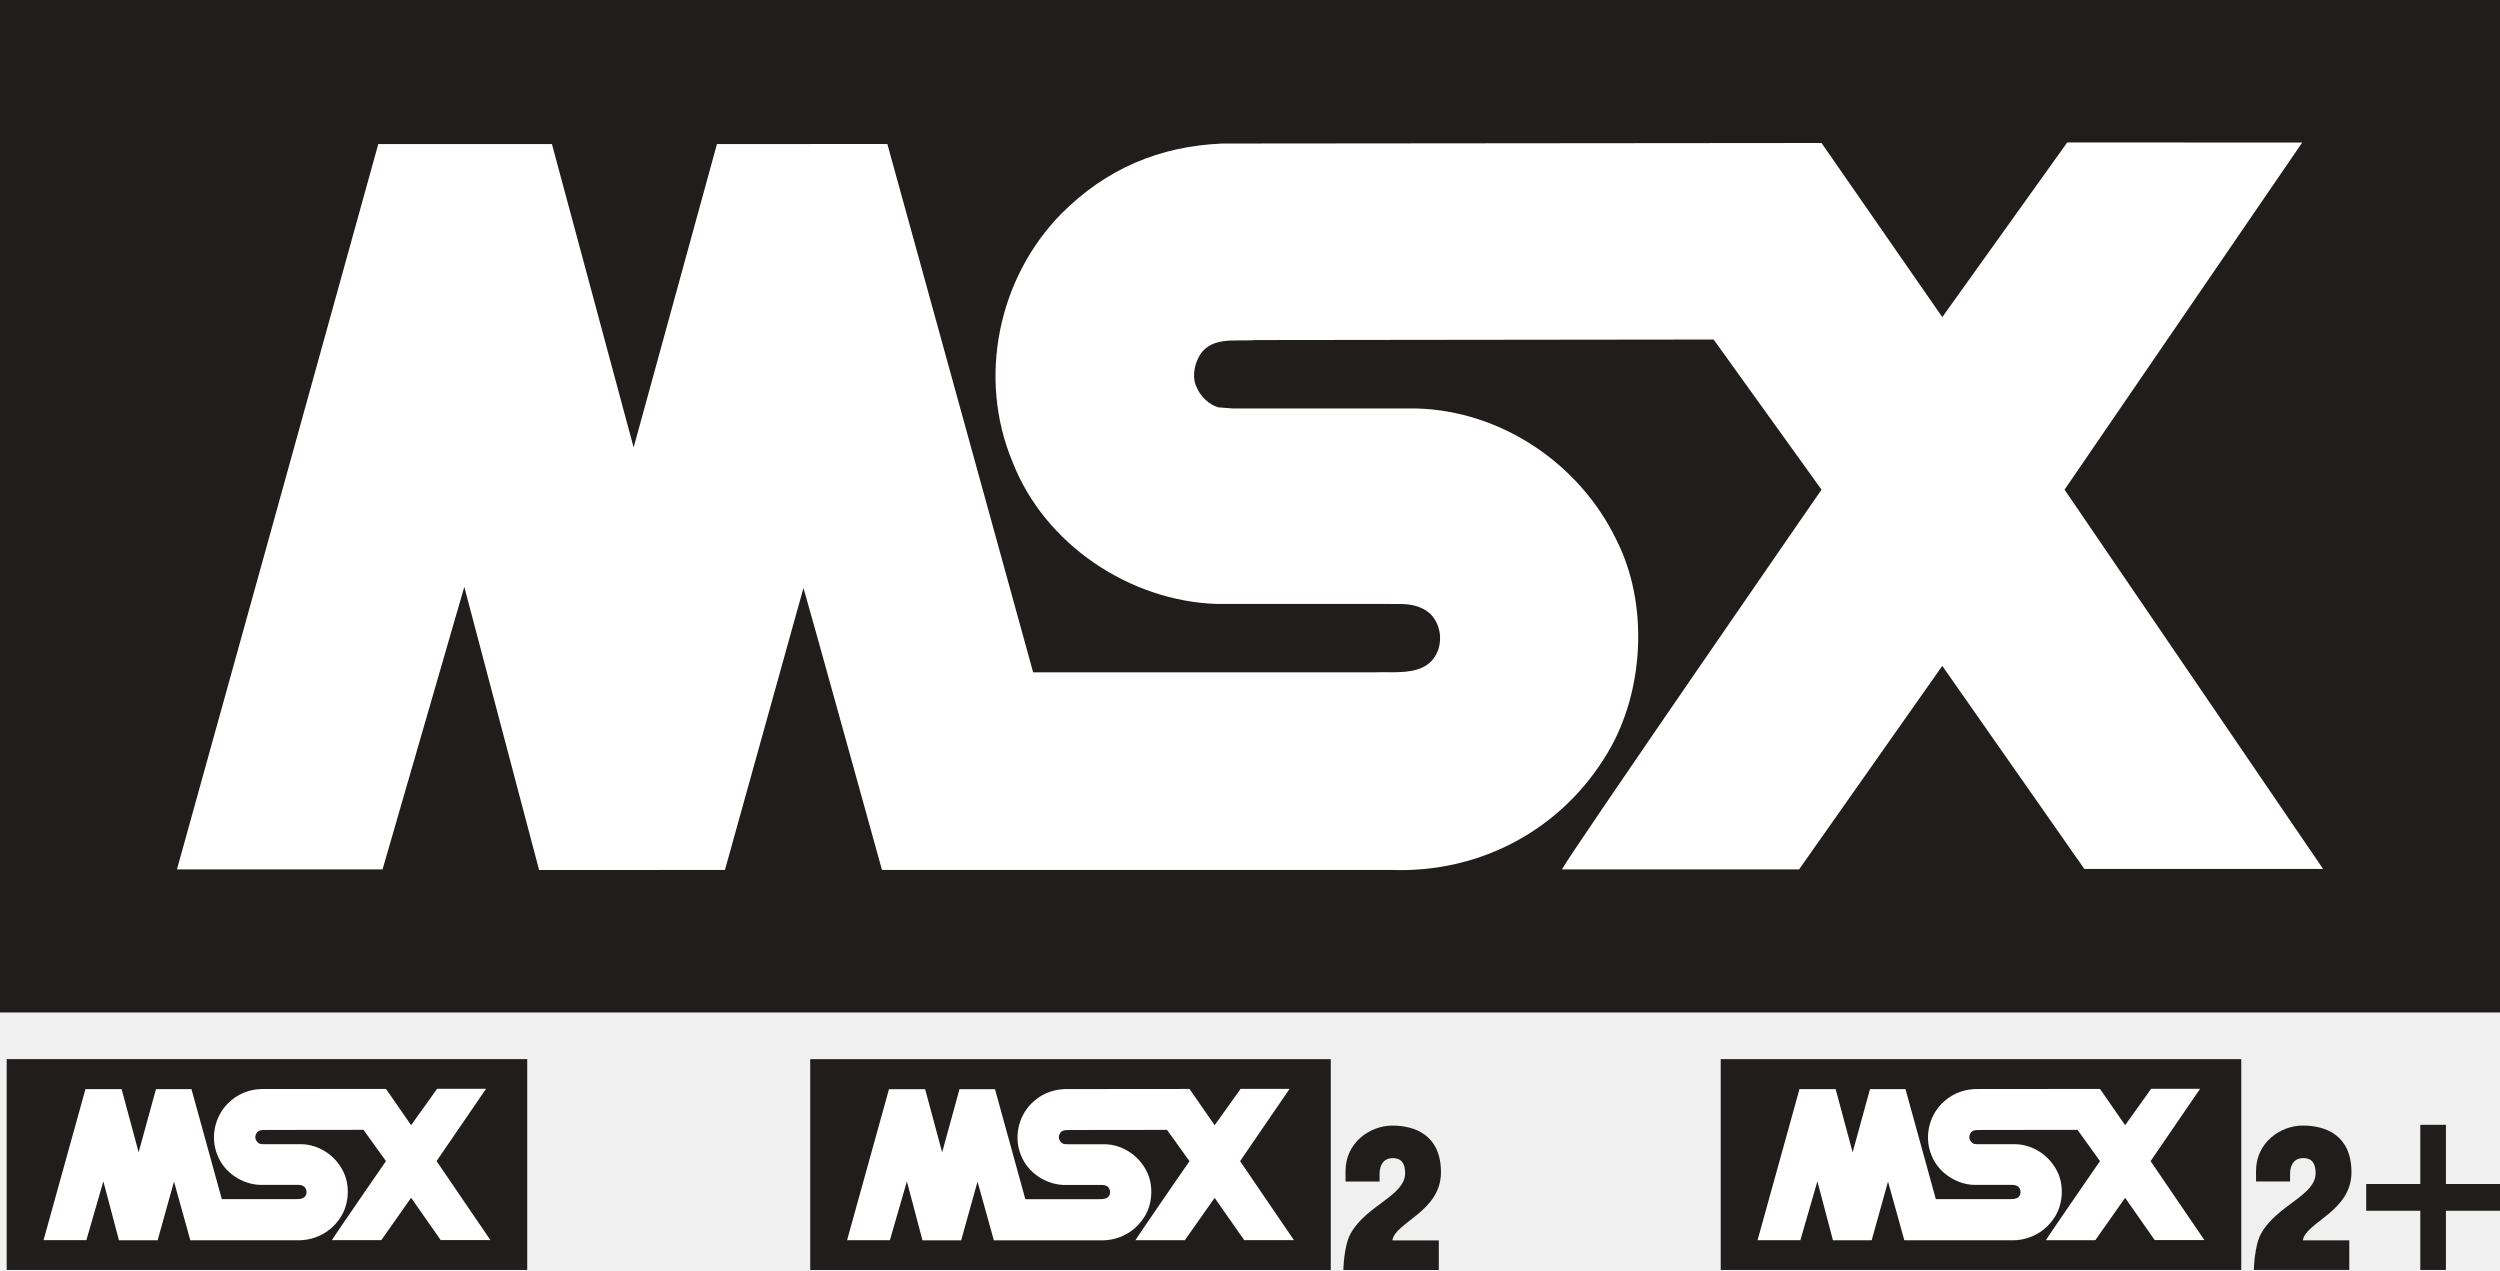
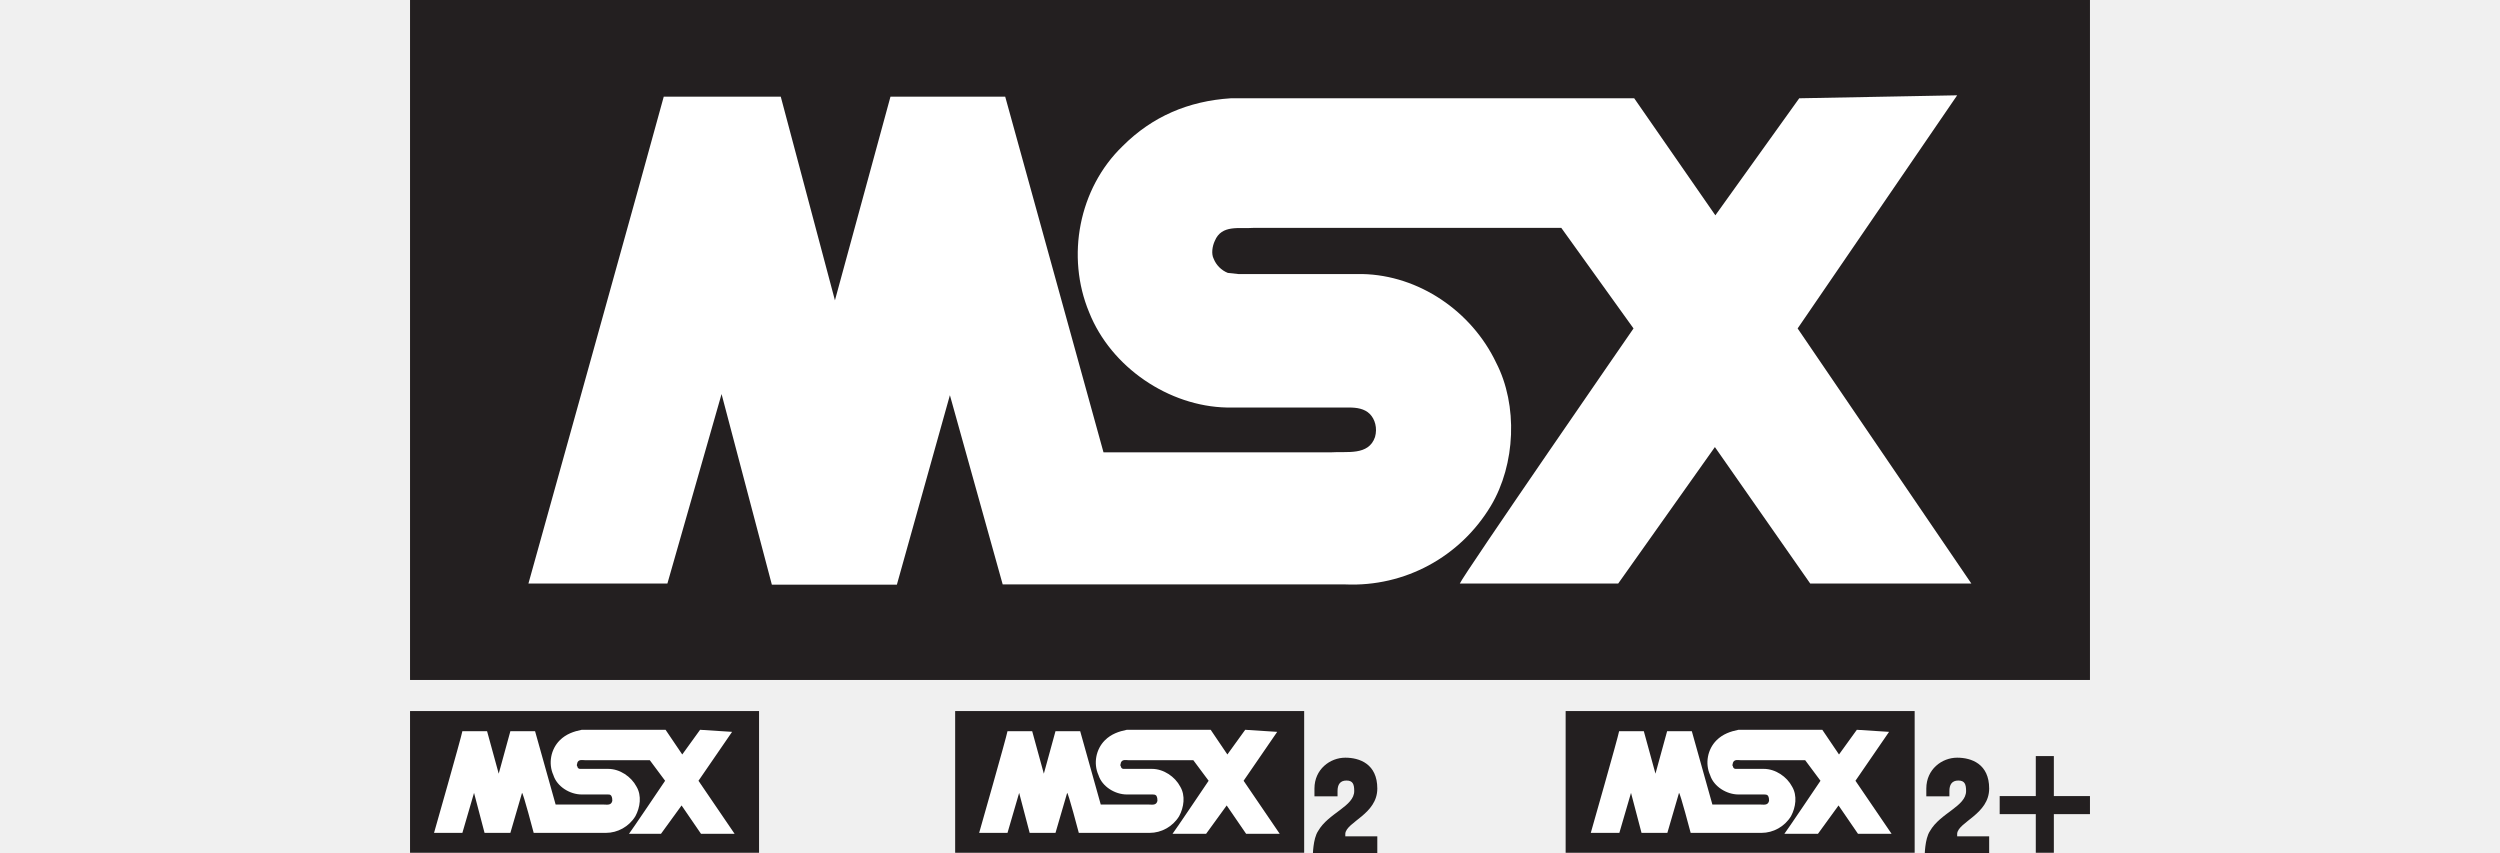
- <svg xmlns="http://www.w3.org/2000/svg" viewBox="0 0 162.992 82.8" height="82.8" width="162.992" xml:space="preserve" version="1.1" id="svg2">
-   <defs id="defs6">
-     <clipPath id="clipPath18" clipPathUnits="userSpaceOnUse">
-       <path id="path20" d="m 0,66.24 130.394,0 0,-66.24 L 0,0 0,66.24 Z" />
-     </clipPath>
-   </defs>
-   <g transform="matrix(1.25,0,0,-1.25,0,82.8)" id="g10">
-     <path id="path12" style="fill:#211d1d;fill-opacity:1;fill-rule:nonzero;stroke:none" d="m 0,13.432 130.394,0 0,52.808 L 0,66.24 0,13.432 Z" />
-     <g id="g14">
-       <g clip-path="url(#clipPath18)" id="g16">
-         <g transform="translate(120.0776,58.8065)" id="g22">
-           <path id="path24" style="fill:#ffffff;fill-opacity:1;fill-rule:nonzero;stroke:none" d="m 0,0 -12.396,-18.106 13.483,-19.781 -12.451,0 -7.409,10.59 -7.469,-10.615 -12.369,0 c 0.336,0.697 13.54,19.806 13.54,19.806 l -5.628,7.831 -23.875,-0.028 c -1.113,-0.088 -2.478,0.25 -3.037,-1.006 -0.195,-0.416 -0.279,-1.029 -0.054,-1.449 0.193,-0.473 0.64,-0.918 1.14,-1.056 l 0.752,-0.057 9.556,0 c 4.428,-0.111 8.526,-2.867 10.446,-6.852 1.701,-3.343 1.45,-7.912 -0.446,-11.09 -2.394,-4.037 -6.658,-6.294 -11.281,-6.128 l -26.578,0 c 0,0 -4.068,14.683 -4.095,14.709 l -4.096,-14.709 -9.693,-0.002 -3.901,14.767 -4.264,-14.736 -10.724,0 c 0,0 9.861,35.49 10.502,37.832 l 9.056,0 4.262,-15.824 4.346,15.824 8.887,0.002 7.605,-27.557 17.718,0 c 1.223,0.059 2.924,-0.275 3.426,1.227 0.195,0.672 0.029,1.367 -0.445,1.84 -0.447,0.39 -1.004,0.5 -1.588,0.5 l -9.527,0.002 c -4.514,0.138 -8.998,3.091 -10.67,7.435 -1.81,4.348 -0.752,9.559 2.563,12.924 2.339,2.346 5.125,3.516 8.386,3.654 l 31.257,0.028 6.298,-9.081 6.515,9.108 L 0,0 Z" />
-         </g>
-         <path id="path26" style="fill:#211d1d;fill-opacity:1;fill-rule:nonzero;stroke:none" d="m 69.409,0 -27.15,0 0,10.996 27.15,0 0,-10.996 z" />
-         <g transform="translate(67.2611,9.4477)" id="g28">
-           <path id="path30" style="fill:#ffffff;fill-opacity:1;fill-rule:nonzero;stroke:none" d="m 0,0 -2.581,-3.77 2.807,-4.119 -2.592,0 -1.543,2.205 -1.555,-2.21 -2.575,0 c 0.07,0.145 2.819,4.124 2.819,4.124 l -1.172,1.631 -4.971,-0.006 c -0.232,-0.018 -0.516,0.052 -0.632,-0.21 -0.041,-0.086 -0.059,-0.214 -0.012,-0.301 0.04,-0.099 0.134,-0.191 0.238,-0.22 l 0.156,-0.012 1.99,0 c 0.922,-0.023 1.775,-0.597 2.175,-1.427 0.354,-0.696 0.302,-1.647 -0.093,-2.309 -0.498,-0.84 -1.386,-1.311 -2.349,-1.276 l -5.534,0 c 0,0 -0.847,3.057 -0.852,3.063 l -0.853,-3.063 -2.018,0 -0.813,3.074 -0.887,-3.068 -2.233,0 c 0,0 2.053,7.39 2.186,7.877 l 1.886,0 0.887,-3.295 0.905,3.295 1.851,0.001 1.583,-5.738 3.689,0 c 0.255,0.012 0.609,-0.057 0.714,0.255 0.04,0.14 0.006,0.285 -0.093,0.384 -0.093,0.081 -0.209,0.104 -0.331,0.104 l -1.983,0 c -0.94,0.029 -1.874,0.644 -2.222,1.548 -0.377,0.905 -0.157,1.99 0.534,2.691 0.487,0.489 1.067,0.732 1.746,0.761 L -5.22,-0.005 -3.909,-1.896 -2.552,0 0,0 Z" />
-         </g>
-         <g transform="translate(72.6221,1.5448)" id="g32">
-           <path id="path34" style="fill:#211d1d;fill-opacity:1;fill-rule:nonzero;stroke:none" d="m 0,0 c 0.133,0.935 2.535,1.506 2.535,3.547 0,1.945 -1.353,2.44 -2.535,2.44 -1.182,0 -2.442,-0.896 -2.442,-2.364 l 0,-0.553 1.775,0 0,0.4 c 0,0.505 0.247,0.821 0.686,0.821 0.439,0 0.647,-0.258 0.647,-0.782 0,-1.183 -2.002,-1.659 -2.84,-3.147 -0.359,-0.635 -0.382,-1.907 -0.382,-1.907 l 4.978,0 L 2.422,0 0,0 Z" />
-         </g>
-         <path id="path36" style="fill:#211d1d;fill-opacity:1;fill-rule:nonzero;stroke:none" d="m 27.499,0.003 -27.15,0 0,10.996 27.15,0 0,-10.996 z" />
-         <g transform="translate(25.3512,9.4505)" id="g38">
-           <path id="path40" style="fill:#ffffff;fill-opacity:1;fill-rule:nonzero;stroke:none" d="m 0,0 -2.581,-3.77 2.807,-4.119 -2.592,0 -1.543,2.205 -1.555,-2.21 -2.575,0 c 0.07,0.145 2.819,4.124 2.819,4.124 l -1.172,1.631 -4.971,-0.006 c -0.232,-0.018 -0.516,0.052 -0.632,-0.21 -0.041,-0.086 -0.059,-0.214 -0.012,-0.301 0.04,-0.099 0.134,-0.192 0.238,-0.22 l 0.156,-0.012 1.99,0 c 0.922,-0.023 1.775,-0.597 2.175,-1.427 0.354,-0.696 0.302,-1.647 -0.093,-2.309 -0.498,-0.84 -1.386,-1.311 -2.349,-1.276 l -5.534,0 c 0,0 -0.847,3.057 -0.852,3.063 l -0.853,-3.063 -2.018,0 -0.813,3.074 -0.887,-3.068 -2.233,0 c 0,0 2.053,7.39 2.186,7.877 l 1.886,0 0.887,-3.295 0.905,3.295 1.851,0.001 1.583,-5.738 3.689,0 c 0.255,0.012 0.609,-0.057 0.714,0.255 0.04,0.14 0.006,0.285 -0.093,0.384 -0.093,0.081 -0.209,0.104 -0.331,0.104 l -1.983,0 c -0.94,0.029 -1.874,0.644 -2.222,1.548 -0.377,0.905 -0.157,1.99 0.534,2.691 0.487,0.489 1.067,0.732 1.746,0.761 L -5.22,-0.005 -3.909,-1.896 -2.552,0 0,0 Z" />
-         </g>
-         <g transform="translate(127.5732,3.0895)" id="g42">
-           <path id="path44" style="fill:#211d1d;fill-opacity:1;fill-rule:nonzero;stroke:none" d="m 0,0 2.821,0 0,1.396 -2.821,0 0,3.087 -1.337,0 0,-3.087 -2.821,0 0,-1.396 2.821,0 0,-3.087 1.337,0 L 0,0 Z" />
-         </g>
-         <path id="path46" style="fill:#211d1d;fill-opacity:1;fill-rule:nonzero;stroke:none" d="m 116.898,0.002 -27.15,0 0,10.996 27.15,0 0,-10.996 z" />
-         <g transform="translate(114.75,9.4498)" id="g48">
-           <path id="path50" style="fill:#ffffff;fill-opacity:1;fill-rule:nonzero;stroke:none" d="m 0,0 -2.581,-3.77 2.807,-4.119 -2.592,0 -1.543,2.205 -1.555,-2.21 -2.575,0 c 0.07,0.145 2.819,4.124 2.819,4.124 l -1.172,1.631 -4.971,-0.006 c -0.232,-0.018 -0.516,0.052 -0.632,-0.21 -0.041,-0.086 -0.059,-0.214 -0.012,-0.301 0.04,-0.099 0.134,-0.191 0.238,-0.22 l 0.156,-0.012 1.99,0 c 0.922,-0.023 1.775,-0.597 2.175,-1.427 0.354,-0.696 0.302,-1.647 -0.093,-2.309 -0.498,-0.84 -1.386,-1.311 -2.349,-1.276 l -5.534,0 c 0,0 -0.847,3.057 -0.852,3.063 l -0.853,-3.063 -2.018,0 -0.813,3.074 -0.887,-3.068 -2.233,0 c 0,0 2.053,7.39 2.186,7.877 l 1.886,0 0.887,-3.294 0.905,3.294 1.851,0.001 1.583,-5.738 3.689,0 c 0.255,0.012 0.609,-0.057 0.714,0.255 0.04,0.14 0.006,0.285 -0.093,0.384 -0.093,0.081 -0.209,0.104 -0.331,0.104 l -1.983,0 c -0.94,0.029 -1.874,0.644 -2.222,1.548 -0.377,0.905 -0.157,1.99 0.534,2.691 0.487,0.489 1.067,0.732 1.746,0.761 L -5.22,-0.005 -3.909,-1.896 -2.552,0 0,0 Z" />
-         </g>
-         <g transform="translate(120.111,1.5469)" id="g52">
-           <path id="path54" style="fill:#211d1d;fill-opacity:1;fill-rule:nonzero;stroke:none" d="m 0,0 c 0.133,0.935 2.535,1.506 2.535,3.547 0,1.945 -1.353,2.44 -2.535,2.44 -1.182,0 -2.442,-0.896 -2.442,-2.364 l 0,-0.553 1.775,0 0,0.4 c 0,0.505 0.247,0.821 0.686,0.821 0.439,0 0.647,-0.258 0.647,-0.782 0,-1.183 -2.002,-1.659 -2.84,-3.147 -0.359,-0.635 -0.382,-1.907 -0.382,-1.907 l 4.978,0 L 2.422,0 0,0 Z" />
+ <svg xmlns="http://www.w3.org/2000/svg" version="1.1" baseProfile="tiny" id="svg2" x="0px" y="0px" viewBox="241 249.1 1093.8 373.1" xml:space="preserve">
+   <g>
+     <g>
+       <rect x="420.4" y="249.1" fill="#231F20" width="735" height="297.5" />
+       <path fill="#FFFFFF" d="M1097.3,290.8l-69.8,102l76,111.6h-70.5l-41.7-59.7l-42.3,59.7h-69.3c1.6-3.9,76-111.6,76-111.6l-31.6-44    H789.5c-6.2,0.5-14-1.6-17,5.7c-1.1,2.3-1.6,5.7-0.5,7.8c1.1,2.8,3.4,5.1,6.2,6.2l4.6,0.5H837c24.8,0.5,47.9,16.3,58.6,38.8    c9.6,18.6,8.5,44.5-2.3,62.6c-13.5,22.5-37.8,35.5-63.6,34.4H679.7L656.6,422l-23.2,82.9h-54.7l-22-83.4l-23.7,82.9h-60.8    c0,0,55.8-200.1,59.2-213h51.2l23.7,89.1l24.3-89.1h50.2L723.8,447h99.7c6.7-0.5,16.3,1.6,19.1-6.7c1.1-3.9,0-7.8-2.3-10.1    c-2.3-2.3-5.7-2.8-9-2.8h-53.5c-25.3-0.5-50.7-17.5-60.3-41.7c-10.1-24.3-4.6-54.1,14.7-72.7c12.9-12.9,28.7-19.7,47.3-20.9h176.5    l35.5,51.2l36.7-51.2L1097.3,290.8z" />
+     </g>
+     <g>
+       <g>
+         <g>
+           <rect x="658.9" y="560.2" fill="#231F20" width="152.7" height="62" />
+           <path fill="#FFFFFF" d="M799.8,569.3l-14.7,21.4l15.8,23.2h-14.7l-8.5-12.4l-9,12.4h-14.7c0.5-0.5,15.8-23.2,15.8-23.2l-6.7-9      h-28.3c-1.1,0-2.8-0.5-3.4,1.1c0,0.5-0.5,1.1,0,1.6c0,0.5,0.5,1.1,1.1,1.1h1.1H745c5.1,0,10.1,3.4,12.4,7.8      c2.3,3.9,1.6,9-0.5,12.9c-2.8,4.6-7.8,7.3-12.9,7.3h-31c0,0-4.6-17.5-5.1-17.5l-5.1,17.5h-11.3l-4.6-17.5l-5.1,17.5h-12.4      c0,0,11.9-41.7,12.4-44.5h10.8l5.1,18.6l5.1-18.6h10.8l9,32.1h20.9c1.6,0,3.4,0.5,3.9-1.6c0-0.5,0-1.6-0.5-2.3      c-0.5-0.5-1.1-0.5-1.6-0.5H734c-5.1,0-10.8-3.4-12.4-8.5c-2.3-5.1-1.1-11.3,2.8-15.2c2.8-2.8,6.2-3.9,9.6-4.6h36.7l7.3,10.8      l7.8-10.8L799.8,569.3z" />
        </g>
      </g>
+       <path fill="#231F20" d="M829.6,613.8c0.5-5.1,14-8.5,14-19.7c0-10.8-7.8-13.5-14-13.5c-6.7,0-13.5,5.1-13.5,13.5v3.4h10.1    c0-0.5,0-1.1,0-2.3c0-2.8,1.1-4.6,3.9-4.6c2.8,0,3.4,1.6,3.4,4.6c0,6.7-11.3,9.6-15.8,17.5c-2.3,3.4-2.3,10.8-2.3,10.8h28.2V615    h-14V613.8z" />
+     </g>
+     <g>
+       <rect x="420.4" y="560.2" fill="#231F20" width="152.7" height="62" />
+       <path fill="#FFFFFF" d="M561.3,569.3l-14.7,21.4l15.8,23.2h-14.7l-8.5-12.4l-9,12.4h-14c0.5-0.5,15.8-23.2,15.8-23.2l-6.7-9h-28.3    c-1.1,0-2.8-0.5-3.4,1.1c0,0.5-0.5,1.1,0,1.6c0,0.5,0.5,1.1,1.1,1.1h1.1h11.3c5.1,0,10.1,3.4,12.4,7.8c2.3,3.9,1.6,9-0.5,12.9    c-2.8,4.6-7.8,7.3-12.9,7.3h-31.6c0,0-4.6-17.5-5.1-17.5l-5.1,17.5h-11.3l-4.6-17.5l-5.1,17.5h-12.4c0,0,11.9-41.7,12.4-44.5h10.8    l5.1,18.6l5.1-18.6h10.8l9,32.1H505c1.6,0,3.4,0.5,3.9-1.6c0-0.5,0-1.6-0.5-2.3c-0.5-0.6-1.1-0.5-1.6-0.5h-11.3    c-5.1,0-10.8-3.4-12.4-8.5c-2.3-5.1-1.1-11.3,2.8-15.2c2.8-2.8,6.2-3.9,9.6-4.6h36.7l7.3,10.8l7.8-10.8L561.3,569.3z" />
+     </g>
+     <g>
+       <polygon fill="#231F20" points="1139.6,605.3 1155.4,605.3 1155.4,597.4 1139.6,597.4 1139.6,579.9 1131.7,579.9 1131.7,597.4     1115.9,597.4 1115.9,605.3 1131.7,605.3 1131.7,622.2 1139.6,622.2   " />
+       <g>
+         <g>
+           <rect x="926" y="560.2" fill="#231F20" width="152.7" height="62" />
+           <path fill="#FFFFFF" d="M1067.5,569.3l-14.7,21.4l15.8,23.2h-14.7l-8.5-12.4l-9,12.4h-14.7c0.5-0.5,15.8-23.2,15.8-23.2l-6.7-9      h-28.2c-1.1,0-2.8-0.5-3.4,1.1c0,0.5-0.5,1.1,0,1.6c0,0.5,0.5,1.1,1.1,1.1h1.1h11.3c5.1,0,10.1,3.4,12.4,7.8      c2.3,3.9,1.6,9-0.5,12.9c-2.8,4.6-7.8,7.3-12.9,7.3h-31c0,0-4.6-17.5-5.1-17.5l-5.1,17.5h-11.3l-4.6-17.5l-5.1,17.5h-12.5      c0,0,11.9-41.7,12.4-44.5h10.8l5.1,18.6l5.1-18.6h10.8l9,32.1h20.9c1.6,0,3.4,0.5,3.9-1.6c0-0.5,0-1.6-0.5-2.3      c-0.5-0.5-1.1-0.5-1.6-0.5h-11.3c-5.1,0-10.8-3.4-12.4-8.5c-2.3-5.1-1.1-11.3,2.8-15.2c2.8-2.8,6.2-3.9,9.6-4.6h36.7l7.3,10.8      l7.8-10.8L1067.5,569.3z" />
+         </g>
+       </g>
+       <path fill="#231F20" d="M1097.3,613.8c0.5-5.1,14-8.5,14-19.7c0-10.8-7.8-13.5-14-13.5c-6.7,0-13.5,5.1-13.5,13.5v3.4h10.1    c0-0.5,0-1.1,0-2.3c0-2.8,1.1-4.6,3.9-4.6c2.8,0,3.4,1.6,3.4,4.6c0,6.7-11.3,9.6-15.8,17.5c-2.3,3.4-2.3,10.8-2.3,10.8h28.2V615    h-14V613.8z" />
    </g>
  </g>
</svg>
